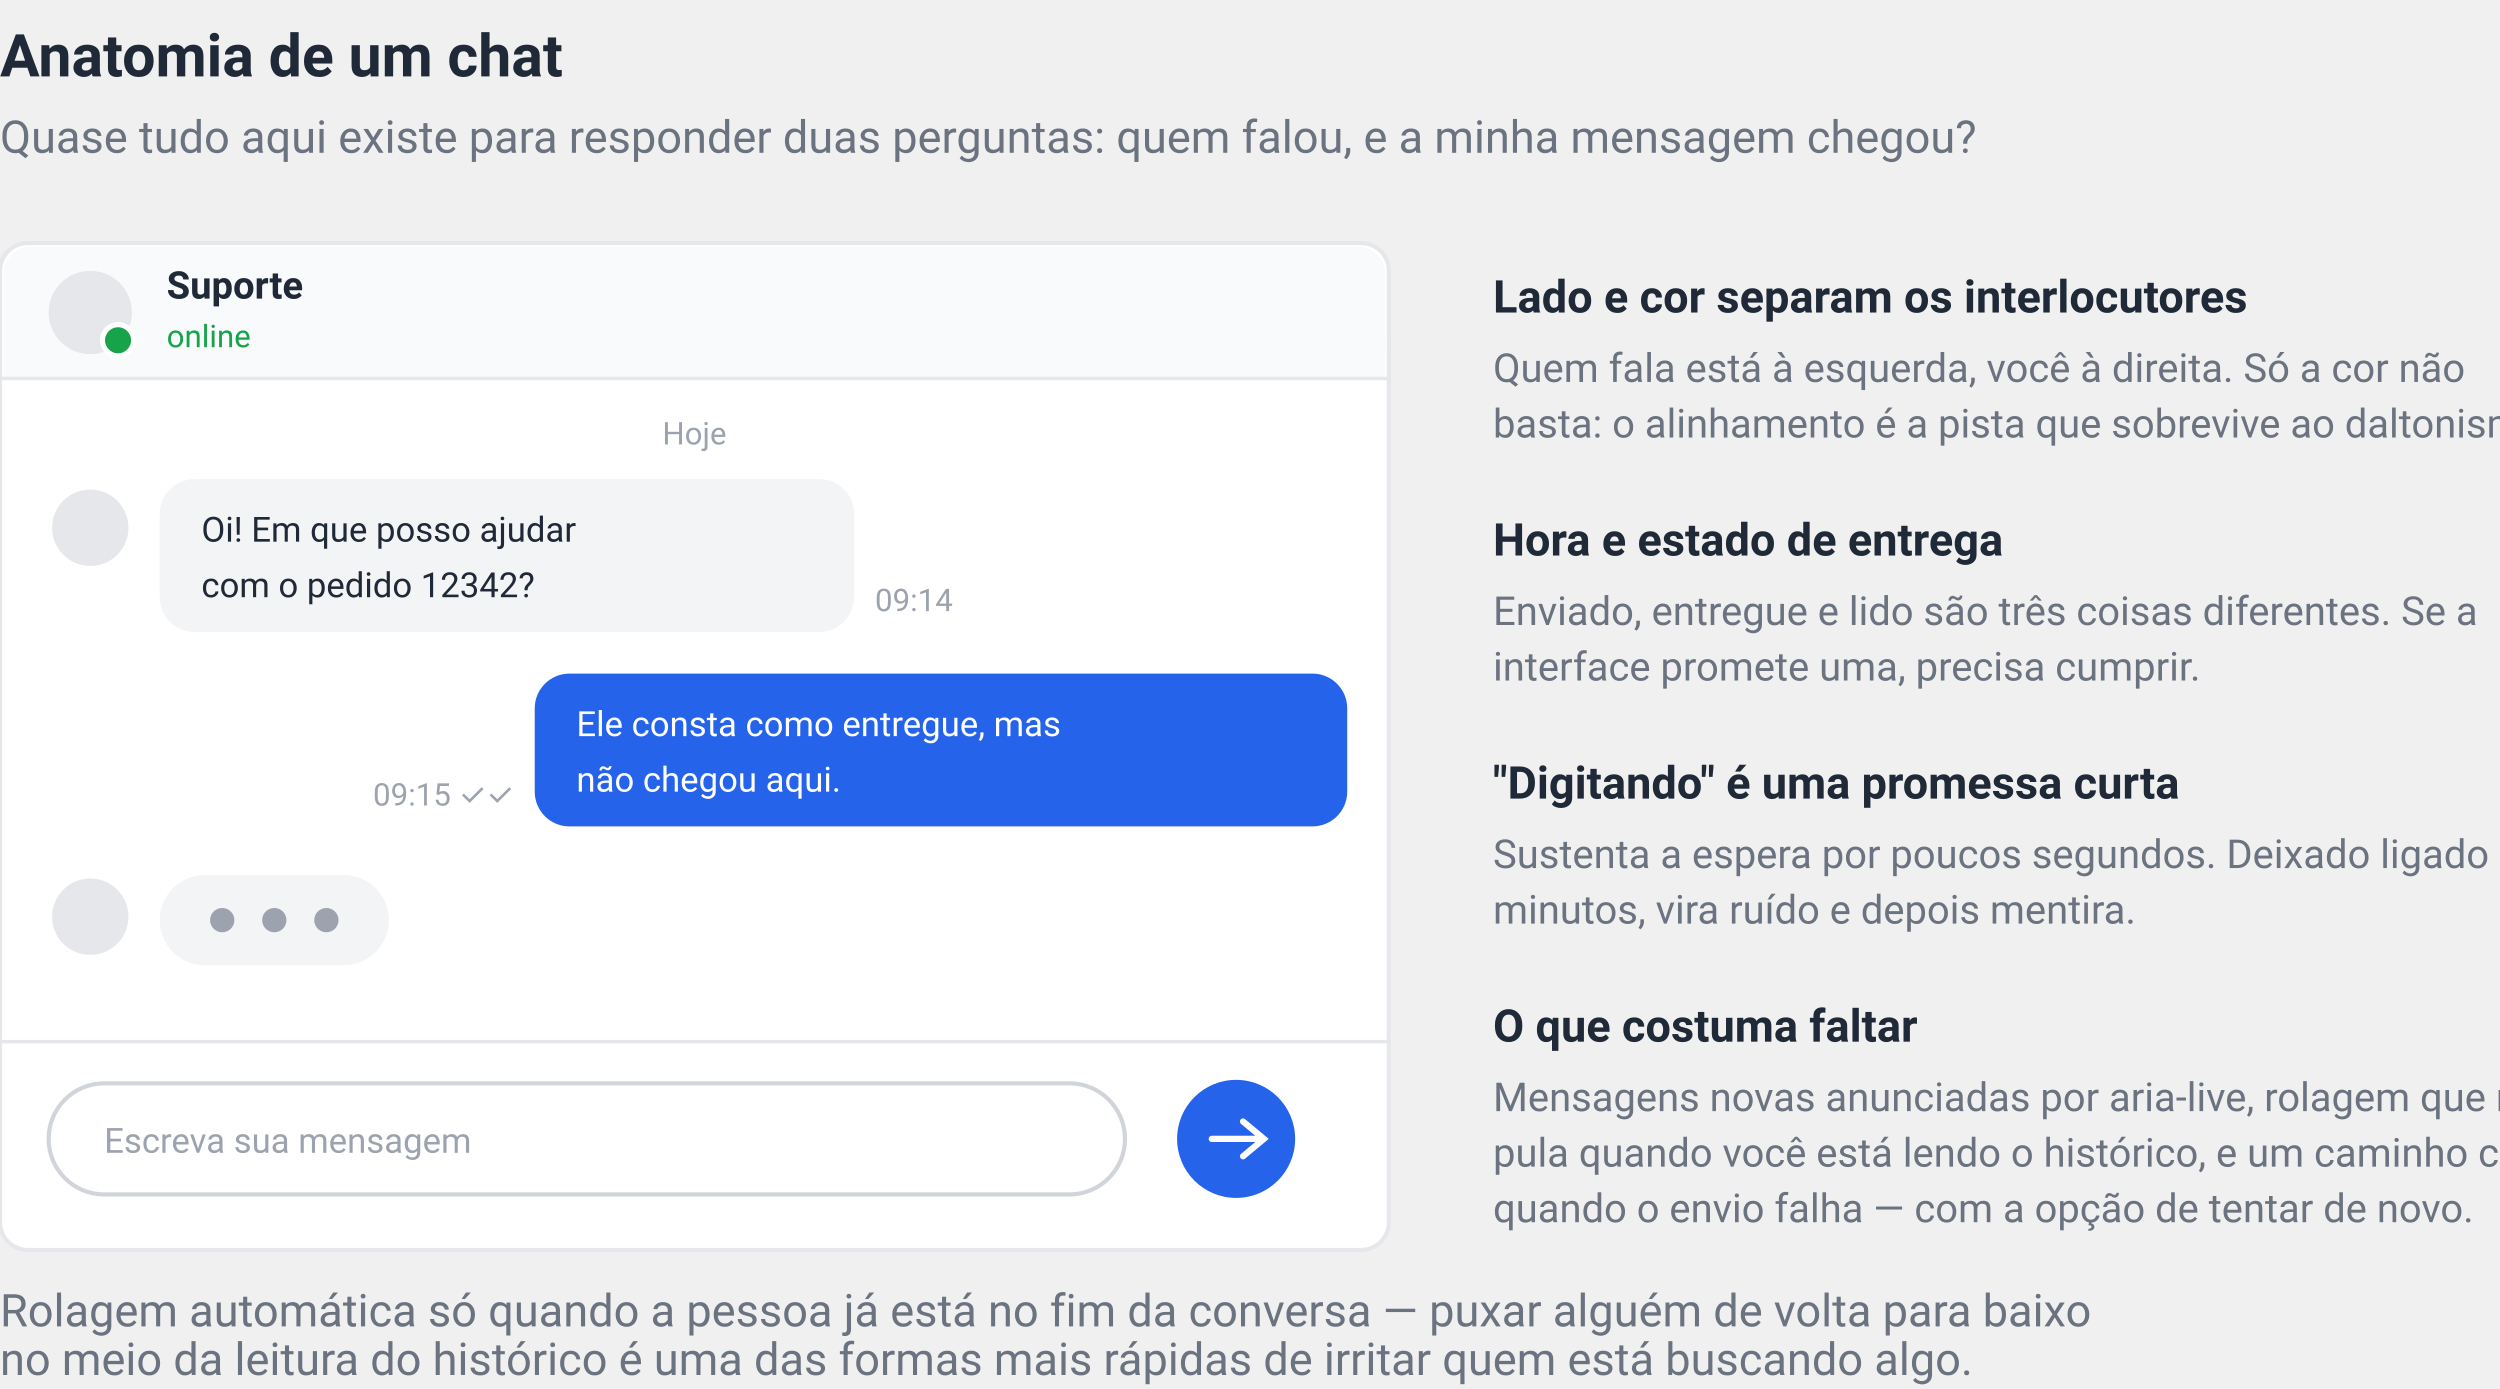
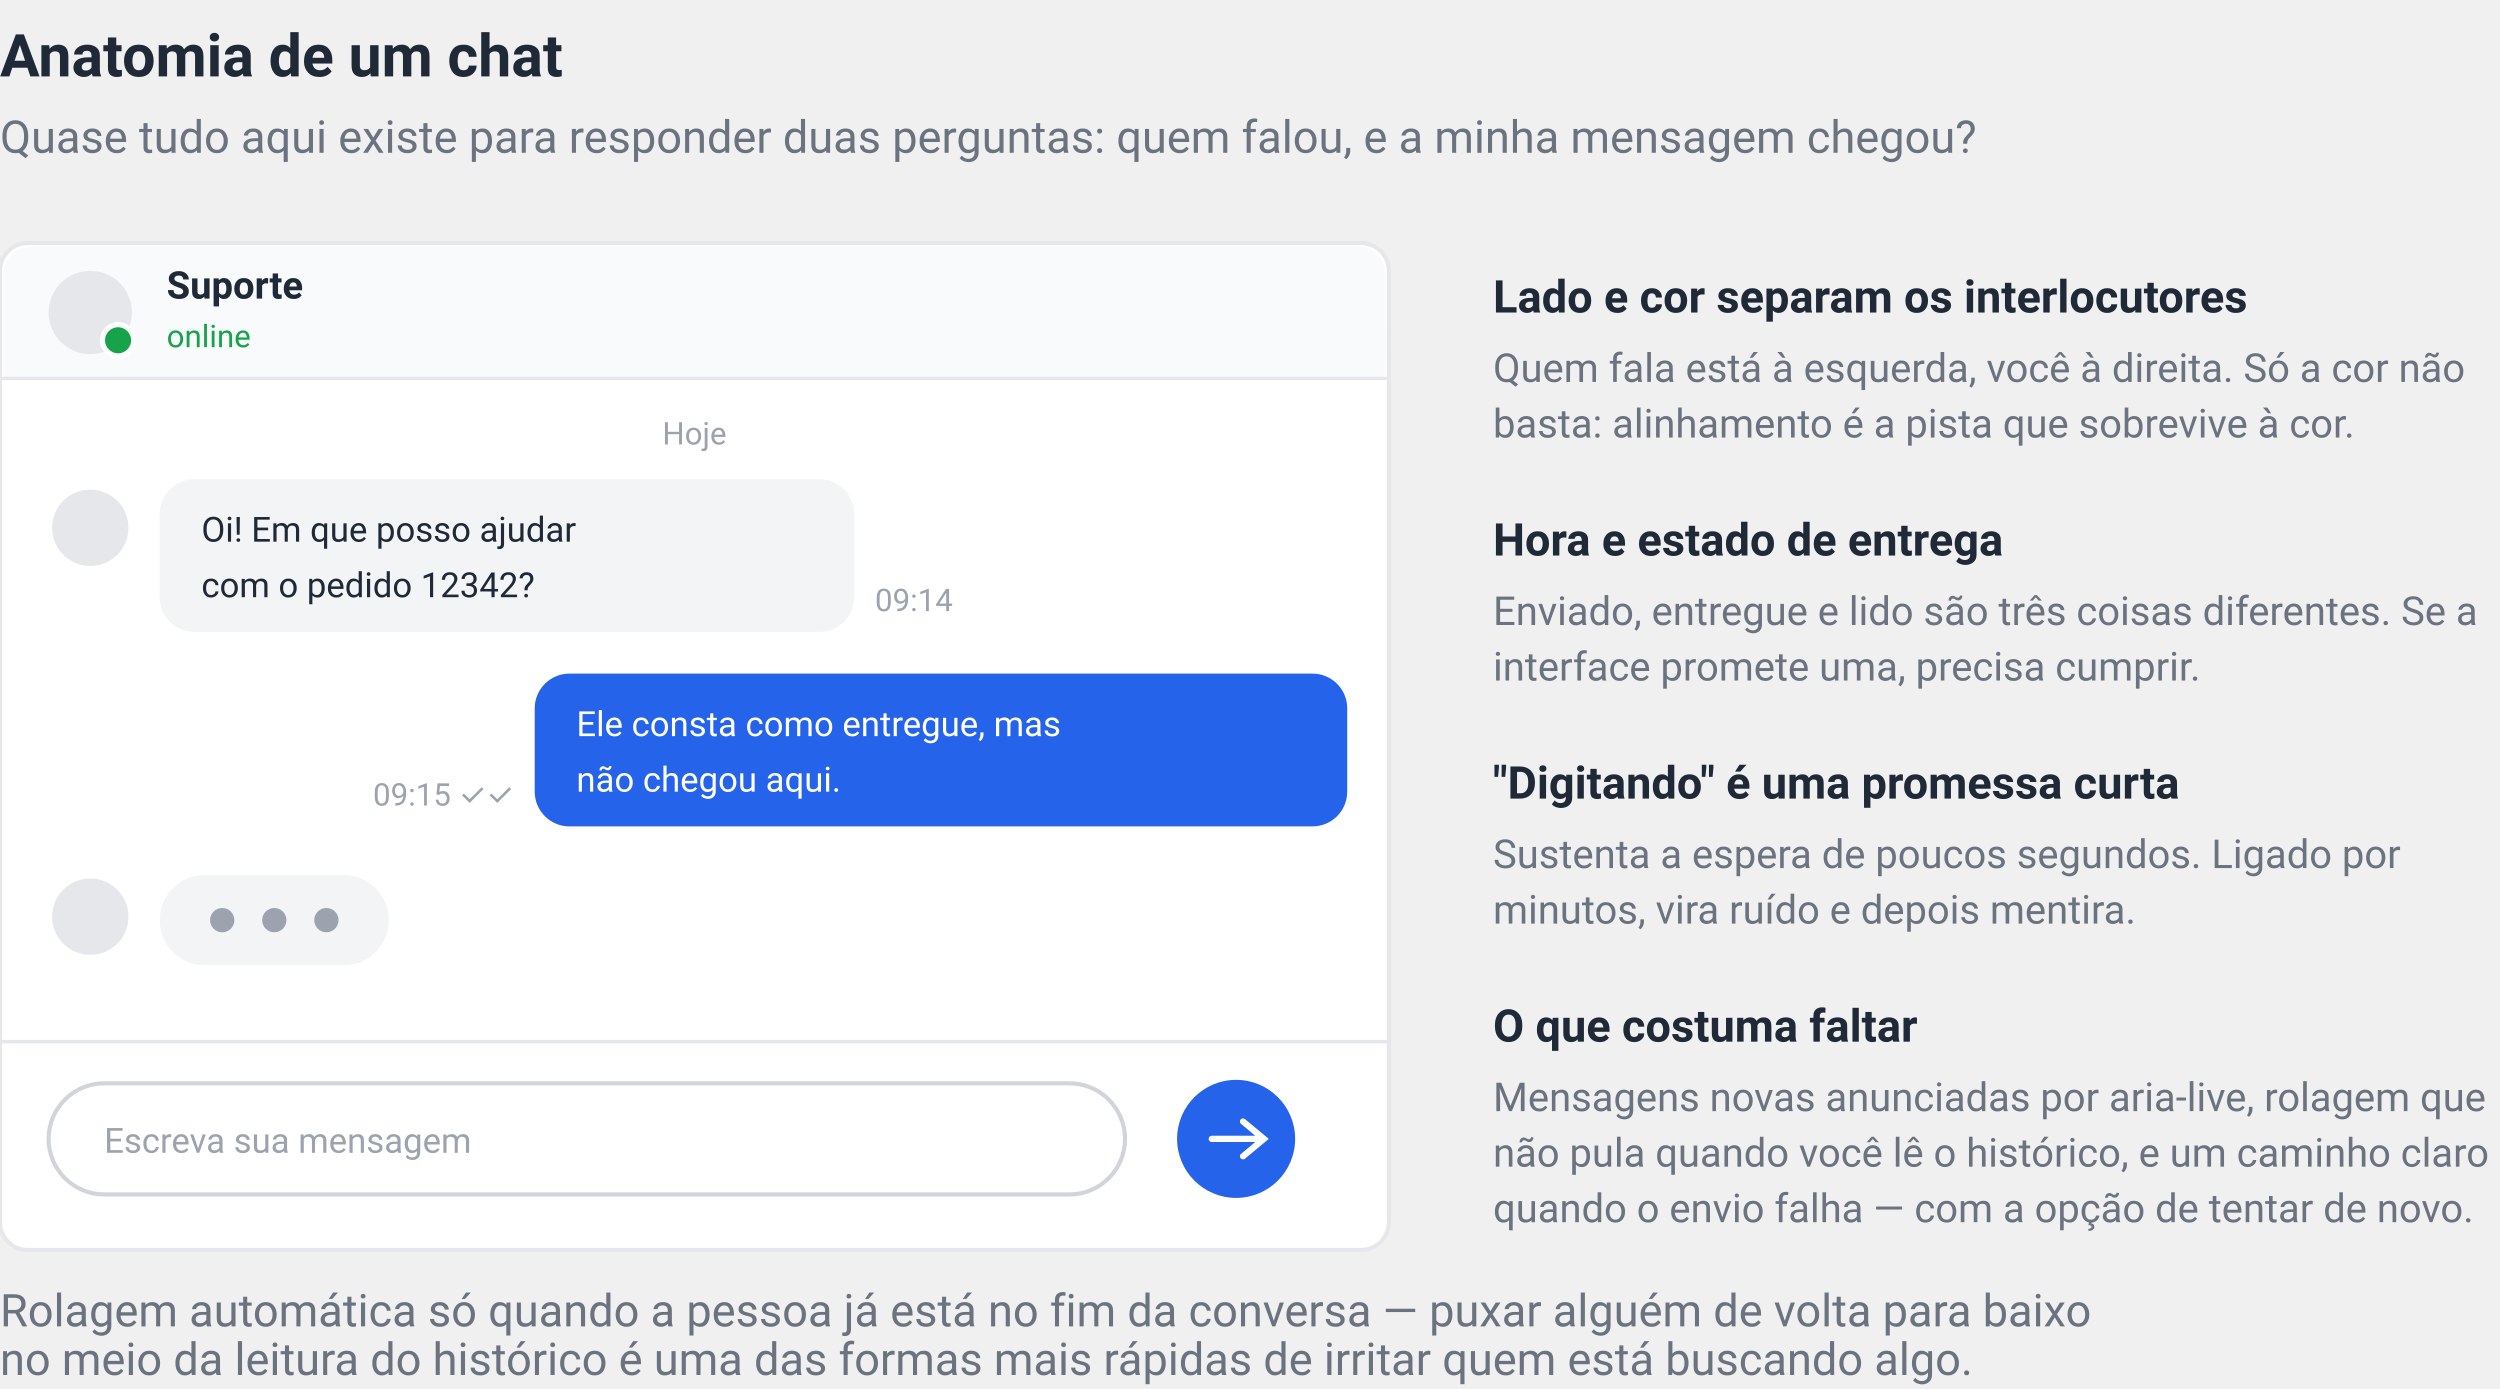
<svg xmlns="http://www.w3.org/2000/svg" viewBox="0 0 720 400" width="720" height="400" role="img" aria-label="Janela de chat anotada: mensagem recebida à esquerda com avatar e hora, mensagem enviada à direita com estado de entrega, indicador de digitando e campo de entrada">
  <style>
    text { font-family: -apple-system, BlinkMacSystemFont, "Segoe UI", Roboto, Helvetica, Arial, sans-serif; }
    .ink   { fill: #1f2937; }
    .muted { fill: #6b7280; }
    .accent{ fill: #2563eb; }
    .warn  { fill: #dc2626; }
    .ok    { fill: #16a34a; }
    .card  { fill: #f9fafb; stroke: #e5e7eb; stroke-width: 1.2; }
    .frame { fill: none; stroke: #9ca3af; stroke-width: 1.2; }
    .lead  { stroke: #9ca3af; stroke-width: 1; stroke-dasharray: 3 3; }
    .arrow { stroke: #9ca3af; stroke-width: 1.5; fill: none; }
    .badge { fill: #2563eb; }
    .mono  { font-family: ui-monospace, SFMono-Regular, Menlo, Consolas, monospace; font-size: 11.5px; }
    .ttl { font-size: 17px; font-weight: 700; }
    .h   { font-size: 13px; font-weight: 700; }
    .an  { font-size: 11.5px; }
    .sm  { font-size: 10.5px; }
    .cap { font-size: 13px; }
    .num { font-size: 11px; font-weight: 700; fill: #ffffff; }
    @media (prefers-color-scheme: dark) {
      .ink { fill: #e5e7eb; }
      .muted { fill: #9ca3af; }
      .accent { fill: #60a5fa; }
      .warn { fill: #f87171; }
      .ok { fill: #34d399; }
      .card { fill: #1f2937; stroke: #4b5563; }
      .frame { stroke: #6b7280; }
      .lead { stroke: #6b7280; }
      .arrow { stroke: #6b7280; }
    }
  </style>
  <text x="0" y="22" class="ink ttl">Anatomia de um chat</text>
  <text x="0" y="44" class="muted cap">Quase tudo aqui existe para responder duas perguntas: quem falou, e a minha mensagem chegou?</text>
  <rect x="0" y="70" width="400" height="290" rx="8" fill="#ffffff" stroke="#e5e7eb" stroke-width="1.2" />
  <rect x="1" y="71" width="398" height="38" rx="8" fill="#f9fafb" />
  <rect x="1" y="96" width="398" height="13" fill="#f9fafb" />
  <circle cx="26" cy="90" r="12" fill="#e5e7eb" />
  <circle cx="34" cy="98" r="4.5" fill="#16a34a" stroke="#ffffff" stroke-width="1.5" />
  <text x="48" y="86" font-size="11" font-weight="700" fill="#1f2937">Suporte</text>
  <text x="48" y="100" font-size="9" fill="#16a34a">online</text>
  <line x1="0" y1="109" x2="400" y2="109" stroke="#e5e7eb" stroke-width="1" />
  <text x="200" y="128" font-size="9" fill="#9ca3af" text-anchor="middle">Hoje</text>
  <circle cx="26" cy="152" r="11" fill="#e5e7eb" />
  <rect x="46" y="138" width="200" height="44" rx="10" fill="#f3f4f6" />
  <text x="58" y="156" font-size="10" fill="#1f2937">Oi! Em que posso ajudar</text>
  <text x="58" y="172" font-size="10" fill="#1f2937">com o pedido 12342?</text>
  <text x="252" y="176" font-size="9" fill="#9ca3af">09:14</text>
  <rect x="154" y="194" width="234" height="44" rx="10" fill="#2563eb" />
  <text x="166" y="212" font-size="10" fill="#ffffff">Ele consta como entregue, mas</text>
  <text x="166" y="228" font-size="10" fill="#ffffff">não chegou aqui.</text>
  <text x="148" y="232" font-size="9" fill="#9ca3af" text-anchor="end">09:15 ✓✓</text>
  <circle cx="26" cy="264" r="11" fill="#e5e7eb" />
  <rect x="46" y="252" width="66" height="26" rx="13" fill="#f3f4f6" />
  <circle cx="64" cy="265" r="3.5" fill="#9ca3af" />
  <circle cx="79" cy="265" r="3.5" fill="#9ca3af" />
  <circle cx="94" cy="265" r="3.5" fill="#9ca3af" />
  <line x1="0" y1="300" x2="400" y2="300" stroke="#e5e7eb" stroke-width="1" />
  <rect x="14" y="312" width="310" height="32" rx="16" fill="#ffffff" stroke="#d1d5db" stroke-width="1.2" />
  <text x="30" y="332" font-size="10" fill="#9ca3af">Escreva sua mensagem</text>
  <circle cx="356" cy="328" r="17" fill="#2563eb" />
  <path d="M 349 328 L 363 328 M 358 323 L 364 328 L 358 333" fill="none" stroke="#ffffff" stroke-width="1.8" stroke-linecap="round" />
  <text x="430" y="90" class="ink h">Lado e cor separam os interlocutores</text>
  <text x="430" y="110" class="muted an">Quem fala está à esquerda, você à direita. Só a cor não</text>
-   <text x="430" y="126" class="muted an">basta: o alinhamento é a pista que sobrevive ao daltonismo.</text>
+   <text x="430" y="126" class="muted an">basta: alinhamento é a pista que sobrevive à cor.</text>
  <text x="430" y="160" class="ink h">Hora e estado de entrega</text>
  <text x="430" y="180" class="muted an">Enviado, entregue e lido são três coisas diferentes. Se a</text>
  <text x="430" y="196" class="muted an">interface promete uma, precisa cumprir.</text>
  <text x="430" y="230" class="ink h">"Digitando" é uma promessa curta</text>
-   <text x="430" y="250" class="muted an">Sustenta a espera por poucos segundos. Deixado ligado por</text>
+   <text x="430" y="250" class="muted an">Sustenta a espera de poucos segundos. Ligado por</text>
  <text x="430" y="266" class="muted an">minutos, vira ruído e depois mentira.</text>
  <text x="430" y="300" class="ink h">O que costuma faltar</text>
-   <text x="430" y="320" class="muted an">Mensagens novas anunciadas por aria-live, rolagem que não</text>
-   <text x="430" y="336" class="muted an">pula quando você está lendo o histórico, e um caminho claro</text>
+   <text x="430" y="320" class="muted an">Mensagens novas anunciadas por aria-live, rolagem que</text>
+   <text x="430" y="336" class="muted an">não pula quando você lê o histórico, e um caminho claro</text>
  <text x="430" y="352" class="muted an">quando o envio falha — com a opção de tentar de novo.</text>
  <text x="0" y="382" class="muted cap">Rolagem automática só quando a pessoa já está no fim da conversa — puxar alguém de volta para baixo</text>
  <text x="0" y="396" class="muted cap">no meio da leitura do histórico é uma das formas mais rápidas de irritar quem está buscando algo.</text>
</svg>
